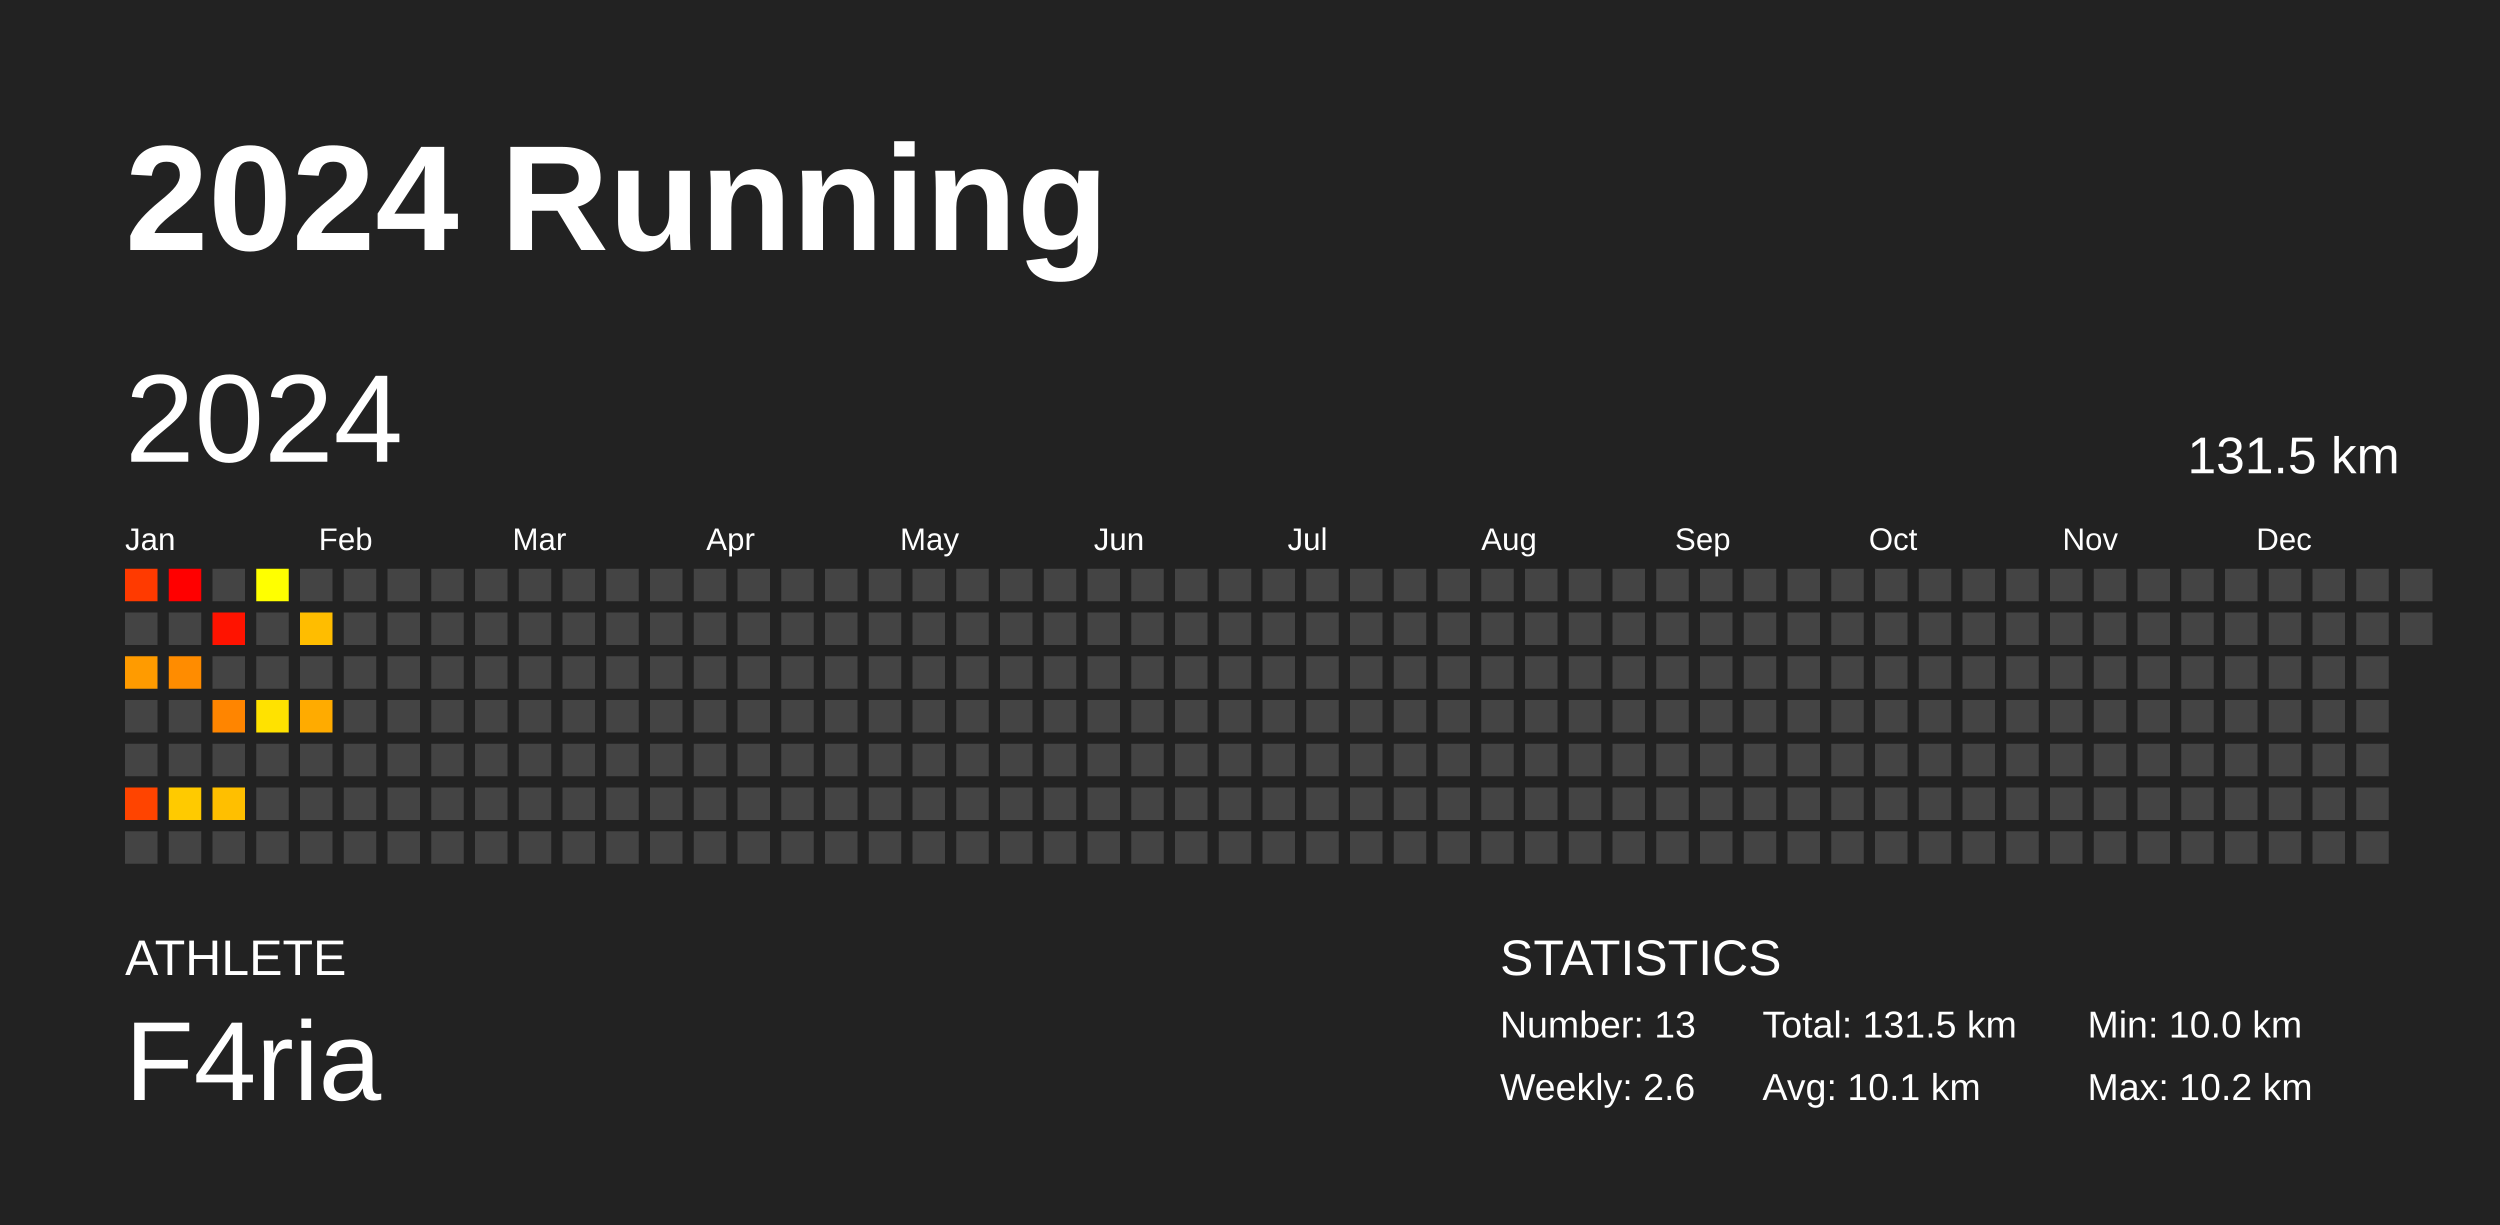
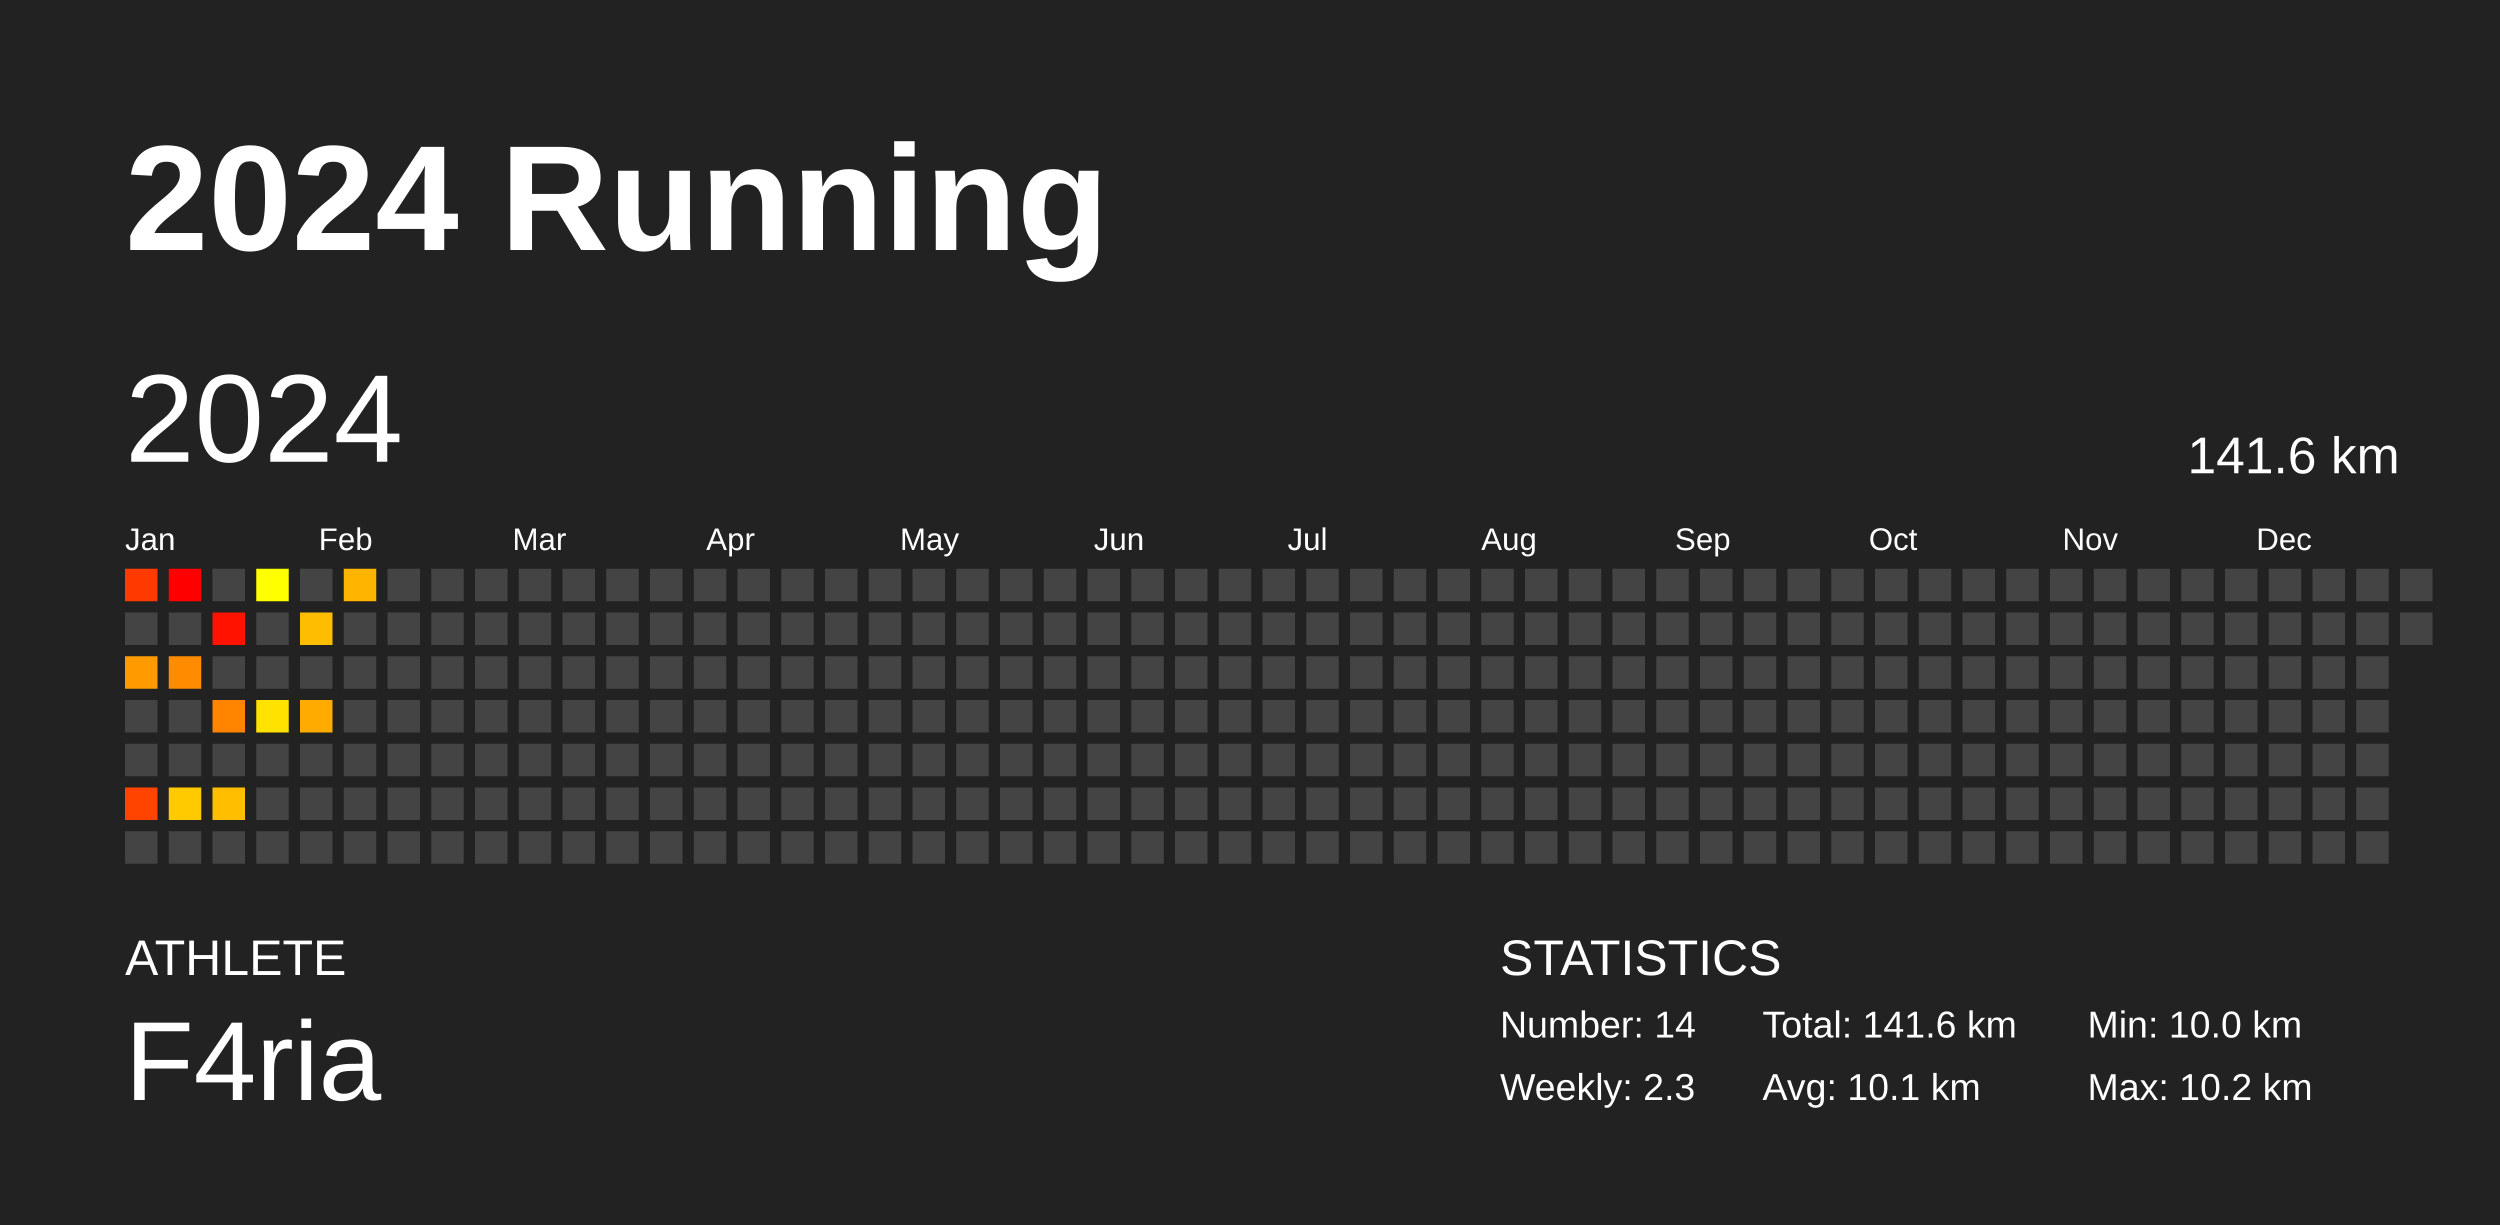
<svg xmlns="http://www.w3.org/2000/svg" baseProfile="full" height="98mm" version="1.1" viewBox="0,0,200,98" width="200mm">
  <defs />
  <rect fill="#222222" height="98" width="200" x="0" y="0" />
  <text fill="#FFFFFF" style="font-size:12px; font-family:Arial; font-weight:bold;" x="10" y="20">2024 Running</text>
  <text fill="#FFFFFF" style="font-size:4px; font-family:Arial" x="10" y="78">ATHLETE</text>
  <text fill="#FFFFFF" style="font-size:9px; font-family:Arial" x="10" y="88">F4ria</text>
  <text fill="#FFFFFF" style="font-size:4px; font-family:Arial" x="120" y="78">STATISTICS</text>
-   <text fill="#FFFFFF" style="font-size:3px; font-family:Arial" x="120" y="83">Number: 13</text>
-   <text fill="#FFFFFF" style="font-size:3px; font-family:Arial" x="120" y="88">Weekly: 2.6</text>
-   <text fill="#FFFFFF" style="font-size:3px; font-family:Arial" x="141" y="83">Total: 131.5 km</text>
+   <text fill="#FFFFFF" style="font-size:3px; font-family:Arial" x="120" y="83">Number: 14</text>
+   <text fill="#FFFFFF" style="font-size:3px; font-family:Arial" x="120" y="88">Weekly: 2.3</text>
+   <text fill="#FFFFFF" style="font-size:3px; font-family:Arial" x="141" y="83">Total: 141.6 km</text>
  <text fill="#FFFFFF" style="font-size:3px; font-family:Arial" x="141" y="88">Avg: 10.1 km</text>
  <text fill="#FFFFFF" style="font-size:3px; font-family:Arial" x="167" y="83">Min: 10.0 km</text>
  <text fill="#FFFFFF" style="font-size:3px; font-family:Arial" x="167" y="88">Max: 10.2 km</text>
  <text dominant-baseline="hanging" fill="#FFFFFF" style="font-size:10.0px; font-family:Arial;" x="10" y="30">2024</text>
-   <text dominant-baseline="hanging" fill="#FFFFFF" style="font-size:4.125px; font-family:Arial;" x="175" y="35">131.5 km</text>
+   <text dominant-baseline="hanging" fill="#FFFFFF" style="font-size:4.125px; font-family:Arial;" x="175" y="35">141.6 km</text>
  <text fill="#FFFFFF" style="font-size:2.5px; font-family:Arial" x="10.0" y="44">Jan</text>
  <text fill="#FFFFFF" style="font-size:2.5px; font-family:Arial" x="25.5" y="44">Feb</text>
  <text fill="#FFFFFF" style="font-size:2.5px; font-family:Arial" x="41.0" y="44">Mar</text>
  <text fill="#FFFFFF" style="font-size:2.5px; font-family:Arial" x="56.5" y="44">Apr</text>
  <text fill="#FFFFFF" style="font-size:2.5px; font-family:Arial" x="72.0" y="44">May</text>
  <text fill="#FFFFFF" style="font-size:2.5px; font-family:Arial" x="87.5" y="44">Jun</text>
  <text fill="#FFFFFF" style="font-size:2.5px; font-family:Arial" x="103.0" y="44">Jul</text>
  <text fill="#FFFFFF" style="font-size:2.5px; font-family:Arial" x="118.5" y="44">Aug</text>
  <text fill="#FFFFFF" style="font-size:2.5px; font-family:Arial" x="134.0" y="44">Sep</text>
  <text fill="#FFFFFF" style="font-size:2.5px; font-family:Arial" x="149.5" y="44">Oct</text>
  <text fill="#FFFFFF" style="font-size:2.5px; font-family:Arial" x="165.0" y="44">Nov</text>
  <text fill="#FFFFFF" style="font-size:2.5px; font-family:Arial" x="180.5" y="44">Dec</text>
  <rect fill="#ff3a00" height="2.6" width="2.6" x="10.0" y="45.5" />
  <rect fill="#444444" height="2.6" width="2.6" x="10.0" y="49.0" />
  <rect fill="#ff9b00" height="2.6" width="2.6" x="10.0" y="52.5" />
  <rect fill="#444444" height="2.6" width="2.6" x="10.0" y="56.0" />
  <rect fill="#444444" height="2.6" width="2.6" x="10.0" y="59.5" />
  <rect fill="#ff4400" height="2.6" width="2.6" x="10.0" y="63.0" />
  <rect fill="#444444" height="2.6" width="2.6" x="10.0" y="66.5" />
  <rect fill="#ff0000" height="2.6" width="2.6" x="13.5" y="45.5" />
  <rect fill="#444444" height="2.6" width="2.6" x="13.5" y="49.0" />
  <rect fill="#ff8c00" height="2.6" width="2.6" x="13.5" y="52.5" />
  <rect fill="#444444" height="2.6" width="2.6" x="13.5" y="56.0" />
  <rect fill="#444444" height="2.6" width="2.6" x="13.5" y="59.5" />
  <rect fill="#ffca00" height="2.6" width="2.6" x="13.5" y="63.0" />
  <rect fill="#444444" height="2.6" width="2.6" x="13.5" y="66.5" />
  <rect fill="#444444" height="2.6" width="2.6" x="17.0" y="45.5" />
  <rect fill="#ff1300" height="2.6" width="2.6" x="17.0" y="49.0" />
  <rect fill="#444444" height="2.6" width="2.6" x="17.0" y="52.5" />
  <rect fill="#ff8500" height="2.6" width="2.6" x="17.0" y="56.0" />
  <rect fill="#444444" height="2.6" width="2.6" x="17.0" y="59.5" />
  <rect fill="#ffbf00" height="2.6" width="2.6" x="17.0" y="63.0" />
  <rect fill="#444444" height="2.6" width="2.6" x="17.0" y="66.5" />
  <rect fill="#ffff00" height="2.6" width="2.6" x="20.5" y="45.5" />
  <rect fill="#444444" height="2.6" width="2.6" x="20.5" y="49.0" />
  <rect fill="#444444" height="2.6" width="2.6" x="20.5" y="52.5" />
  <rect fill="#ffe200" height="2.6" width="2.6" x="20.5" y="56.0" />
  <rect fill="#444444" height="2.6" width="2.6" x="20.5" y="59.5" />
  <rect fill="#444444" height="2.6" width="2.6" x="20.5" y="63.0" />
  <rect fill="#444444" height="2.6" width="2.6" x="20.5" y="66.5" />
  <rect fill="#444444" height="2.6" width="2.6" x="24.0" y="45.5" />
  <rect fill="#ffbd00" height="2.6" width="2.6" x="24.0" y="49.0" />
  <rect fill="#444444" height="2.6" width="2.6" x="24.0" y="52.5" />
  <rect fill="#ffab00" height="2.6" width="2.6" x="24.0" y="56.0" />
  <rect fill="#444444" height="2.6" width="2.6" x="24.0" y="59.5" />
  <rect fill="#444444" height="2.6" width="2.6" x="24.0" y="63.0" />
  <rect fill="#444444" height="2.6" width="2.6" x="24.0" y="66.5" />
-   <rect fill="#444444" height="2.6" width="2.6" x="27.5" y="45.5" />
+   <rect fill="#ffb400" height="2.6" width="2.6" x="27.5" y="45.5" />
  <rect fill="#444444" height="2.6" width="2.6" x="27.5" y="49.0" />
  <rect fill="#444444" height="2.6" width="2.6" x="27.5" y="52.5" />
  <rect fill="#444444" height="2.6" width="2.6" x="27.5" y="56.0" />
  <rect fill="#444444" height="2.6" width="2.6" x="27.5" y="59.5" />
  <rect fill="#444444" height="2.6" width="2.6" x="27.5" y="63.0" />
  <rect fill="#444444" height="2.6" width="2.6" x="27.5" y="66.5" />
  <rect fill="#444444" height="2.6" width="2.6" x="31.0" y="45.5" />
  <rect fill="#444444" height="2.6" width="2.6" x="31.0" y="49.0" />
  <rect fill="#444444" height="2.6" width="2.6" x="31.0" y="52.5" />
  <rect fill="#444444" height="2.6" width="2.6" x="31.0" y="56.0" />
  <rect fill="#444444" height="2.6" width="2.6" x="31.0" y="59.5" />
  <rect fill="#444444" height="2.6" width="2.6" x="31.0" y="63.0" />
  <rect fill="#444444" height="2.6" width="2.6" x="31.0" y="66.5" />
  <rect fill="#444444" height="2.6" width="2.6" x="34.5" y="45.5" />
  <rect fill="#444444" height="2.6" width="2.6" x="34.5" y="49.0" />
  <rect fill="#444444" height="2.6" width="2.6" x="34.5" y="52.5" />
  <rect fill="#444444" height="2.6" width="2.6" x="34.5" y="56.0" />
  <rect fill="#444444" height="2.6" width="2.6" x="34.5" y="59.5" />
  <rect fill="#444444" height="2.6" width="2.6" x="34.5" y="63.0" />
  <rect fill="#444444" height="2.6" width="2.6" x="34.5" y="66.5" />
  <rect fill="#444444" height="2.6" width="2.6" x="38.0" y="45.5" />
  <rect fill="#444444" height="2.6" width="2.6" x="38.0" y="49.0" />
  <rect fill="#444444" height="2.6" width="2.6" x="38.0" y="52.5" />
  <rect fill="#444444" height="2.6" width="2.6" x="38.0" y="56.0" />
  <rect fill="#444444" height="2.6" width="2.6" x="38.0" y="59.5" />
  <rect fill="#444444" height="2.6" width="2.6" x="38.0" y="63.0" />
  <rect fill="#444444" height="2.6" width="2.6" x="38.0" y="66.5" />
  <rect fill="#444444" height="2.6" width="2.6" x="41.5" y="45.5" />
  <rect fill="#444444" height="2.6" width="2.6" x="41.5" y="49.0" />
  <rect fill="#444444" height="2.6" width="2.6" x="41.5" y="52.5" />
  <rect fill="#444444" height="2.6" width="2.6" x="41.5" y="56.0" />
  <rect fill="#444444" height="2.6" width="2.6" x="41.5" y="59.5" />
  <rect fill="#444444" height="2.6" width="2.6" x="41.5" y="63.0" />
  <rect fill="#444444" height="2.6" width="2.6" x="41.5" y="66.5" />
  <rect fill="#444444" height="2.6" width="2.6" x="45.0" y="45.5" />
  <rect fill="#444444" height="2.6" width="2.6" x="45.0" y="49.0" />
  <rect fill="#444444" height="2.6" width="2.6" x="45.0" y="52.5" />
  <rect fill="#444444" height="2.6" width="2.6" x="45.0" y="56.0" />
  <rect fill="#444444" height="2.6" width="2.6" x="45.0" y="59.5" />
  <rect fill="#444444" height="2.6" width="2.6" x="45.0" y="63.0" />
  <rect fill="#444444" height="2.6" width="2.6" x="45.0" y="66.5" />
  <rect fill="#444444" height="2.6" width="2.6" x="48.5" y="45.5" />
  <rect fill="#444444" height="2.6" width="2.6" x="48.5" y="49.0" />
  <rect fill="#444444" height="2.6" width="2.6" x="48.5" y="52.5" />
  <rect fill="#444444" height="2.6" width="2.6" x="48.5" y="56.0" />
  <rect fill="#444444" height="2.6" width="2.6" x="48.5" y="59.5" />
  <rect fill="#444444" height="2.6" width="2.6" x="48.5" y="63.0" />
  <rect fill="#444444" height="2.6" width="2.6" x="48.5" y="66.5" />
  <rect fill="#444444" height="2.6" width="2.6" x="52.0" y="45.5" />
  <rect fill="#444444" height="2.6" width="2.6" x="52.0" y="49.0" />
  <rect fill="#444444" height="2.6" width="2.6" x="52.0" y="52.5" />
  <rect fill="#444444" height="2.6" width="2.6" x="52.0" y="56.0" />
  <rect fill="#444444" height="2.6" width="2.6" x="52.0" y="59.5" />
  <rect fill="#444444" height="2.6" width="2.6" x="52.0" y="63.0" />
  <rect fill="#444444" height="2.6" width="2.6" x="52.0" y="66.5" />
  <rect fill="#444444" height="2.6" width="2.6" x="55.5" y="45.5" />
  <rect fill="#444444" height="2.6" width="2.6" x="55.5" y="49.0" />
  <rect fill="#444444" height="2.6" width="2.6" x="55.5" y="52.5" />
  <rect fill="#444444" height="2.6" width="2.6" x="55.5" y="56.0" />
  <rect fill="#444444" height="2.6" width="2.6" x="55.5" y="59.5" />
  <rect fill="#444444" height="2.6" width="2.6" x="55.5" y="63.0" />
  <rect fill="#444444" height="2.6" width="2.6" x="55.5" y="66.5" />
  <rect fill="#444444" height="2.6" width="2.6" x="59.0" y="45.5" />
  <rect fill="#444444" height="2.6" width="2.6" x="59.0" y="49.0" />
  <rect fill="#444444" height="2.6" width="2.6" x="59.0" y="52.5" />
  <rect fill="#444444" height="2.6" width="2.6" x="59.0" y="56.0" />
  <rect fill="#444444" height="2.6" width="2.6" x="59.0" y="59.5" />
  <rect fill="#444444" height="2.6" width="2.6" x="59.0" y="63.0" />
  <rect fill="#444444" height="2.6" width="2.6" x="59.0" y="66.5" />
  <rect fill="#444444" height="2.6" width="2.6" x="62.5" y="45.5" />
  <rect fill="#444444" height="2.6" width="2.6" x="62.5" y="49.0" />
  <rect fill="#444444" height="2.6" width="2.6" x="62.5" y="52.5" />
  <rect fill="#444444" height="2.6" width="2.6" x="62.5" y="56.0" />
  <rect fill="#444444" height="2.6" width="2.6" x="62.5" y="59.5" />
  <rect fill="#444444" height="2.6" width="2.6" x="62.5" y="63.0" />
  <rect fill="#444444" height="2.6" width="2.6" x="62.5" y="66.5" />
  <rect fill="#444444" height="2.6" width="2.6" x="66.0" y="45.5" />
  <rect fill="#444444" height="2.6" width="2.6" x="66.0" y="49.0" />
  <rect fill="#444444" height="2.6" width="2.6" x="66.0" y="52.5" />
  <rect fill="#444444" height="2.6" width="2.6" x="66.0" y="56.0" />
  <rect fill="#444444" height="2.6" width="2.6" x="66.0" y="59.5" />
  <rect fill="#444444" height="2.6" width="2.6" x="66.0" y="63.0" />
  <rect fill="#444444" height="2.6" width="2.6" x="66.0" y="66.5" />
  <rect fill="#444444" height="2.6" width="2.6" x="69.5" y="45.5" />
  <rect fill="#444444" height="2.6" width="2.6" x="69.5" y="49.0" />
  <rect fill="#444444" height="2.6" width="2.6" x="69.5" y="52.5" />
  <rect fill="#444444" height="2.6" width="2.6" x="69.5" y="56.0" />
  <rect fill="#444444" height="2.6" width="2.6" x="69.5" y="59.5" />
  <rect fill="#444444" height="2.6" width="2.6" x="69.5" y="63.0" />
  <rect fill="#444444" height="2.6" width="2.6" x="69.5" y="66.5" />
  <rect fill="#444444" height="2.6" width="2.6" x="73.0" y="45.5" />
  <rect fill="#444444" height="2.6" width="2.6" x="73.0" y="49.0" />
  <rect fill="#444444" height="2.6" width="2.6" x="73.0" y="52.5" />
  <rect fill="#444444" height="2.6" width="2.6" x="73.0" y="56.0" />
  <rect fill="#444444" height="2.6" width="2.6" x="73.0" y="59.5" />
  <rect fill="#444444" height="2.6" width="2.6" x="73.0" y="63.0" />
  <rect fill="#444444" height="2.6" width="2.6" x="73.0" y="66.5" />
  <rect fill="#444444" height="2.6" width="2.6" x="76.5" y="45.5" />
  <rect fill="#444444" height="2.6" width="2.6" x="76.5" y="49.0" />
  <rect fill="#444444" height="2.6" width="2.6" x="76.5" y="52.5" />
  <rect fill="#444444" height="2.6" width="2.6" x="76.5" y="56.0" />
  <rect fill="#444444" height="2.6" width="2.6" x="76.5" y="59.5" />
  <rect fill="#444444" height="2.6" width="2.6" x="76.5" y="63.0" />
  <rect fill="#444444" height="2.6" width="2.6" x="76.5" y="66.5" />
  <rect fill="#444444" height="2.6" width="2.6" x="80.0" y="45.5" />
  <rect fill="#444444" height="2.6" width="2.6" x="80.0" y="49.0" />
  <rect fill="#444444" height="2.6" width="2.6" x="80.0" y="52.5" />
  <rect fill="#444444" height="2.6" width="2.6" x="80.0" y="56.0" />
  <rect fill="#444444" height="2.6" width="2.6" x="80.0" y="59.5" />
  <rect fill="#444444" height="2.6" width="2.6" x="80.0" y="63.0" />
  <rect fill="#444444" height="2.6" width="2.6" x="80.0" y="66.5" />
  <rect fill="#444444" height="2.6" width="2.6" x="83.5" y="45.5" />
  <rect fill="#444444" height="2.6" width="2.6" x="83.5" y="49.0" />
  <rect fill="#444444" height="2.6" width="2.6" x="83.5" y="52.5" />
  <rect fill="#444444" height="2.6" width="2.6" x="83.5" y="56.0" />
  <rect fill="#444444" height="2.6" width="2.6" x="83.5" y="59.5" />
  <rect fill="#444444" height="2.6" width="2.6" x="83.5" y="63.0" />
  <rect fill="#444444" height="2.6" width="2.6" x="83.5" y="66.5" />
  <rect fill="#444444" height="2.6" width="2.6" x="87.0" y="45.5" />
  <rect fill="#444444" height="2.6" width="2.6" x="87.0" y="49.0" />
  <rect fill="#444444" height="2.6" width="2.6" x="87.0" y="52.5" />
  <rect fill="#444444" height="2.6" width="2.6" x="87.0" y="56.0" />
  <rect fill="#444444" height="2.6" width="2.6" x="87.0" y="59.5" />
  <rect fill="#444444" height="2.6" width="2.6" x="87.0" y="63.0" />
  <rect fill="#444444" height="2.6" width="2.6" x="87.0" y="66.5" />
  <rect fill="#444444" height="2.6" width="2.6" x="90.5" y="45.5" />
  <rect fill="#444444" height="2.6" width="2.6" x="90.5" y="49.0" />
  <rect fill="#444444" height="2.6" width="2.6" x="90.5" y="52.5" />
  <rect fill="#444444" height="2.6" width="2.6" x="90.5" y="56.0" />
  <rect fill="#444444" height="2.6" width="2.6" x="90.5" y="59.5" />
  <rect fill="#444444" height="2.6" width="2.6" x="90.5" y="63.0" />
  <rect fill="#444444" height="2.6" width="2.6" x="90.5" y="66.5" />
  <rect fill="#444444" height="2.6" width="2.6" x="94.0" y="45.5" />
  <rect fill="#444444" height="2.6" width="2.6" x="94.0" y="49.0" />
  <rect fill="#444444" height="2.6" width="2.6" x="94.0" y="52.5" />
  <rect fill="#444444" height="2.6" width="2.6" x="94.0" y="56.0" />
  <rect fill="#444444" height="2.6" width="2.6" x="94.0" y="59.5" />
  <rect fill="#444444" height="2.6" width="2.6" x="94.0" y="63.0" />
  <rect fill="#444444" height="2.6" width="2.6" x="94.0" y="66.5" />
  <rect fill="#444444" height="2.6" width="2.6" x="97.5" y="45.5" />
  <rect fill="#444444" height="2.6" width="2.6" x="97.5" y="49.0" />
  <rect fill="#444444" height="2.6" width="2.6" x="97.5" y="52.5" />
  <rect fill="#444444" height="2.6" width="2.6" x="97.5" y="56.0" />
  <rect fill="#444444" height="2.6" width="2.6" x="97.5" y="59.5" />
  <rect fill="#444444" height="2.6" width="2.6" x="97.5" y="63.0" />
  <rect fill="#444444" height="2.6" width="2.6" x="97.5" y="66.5" />
  <rect fill="#444444" height="2.6" width="2.6" x="101.0" y="45.5" />
  <rect fill="#444444" height="2.6" width="2.6" x="101.0" y="49.0" />
  <rect fill="#444444" height="2.6" width="2.6" x="101.0" y="52.5" />
  <rect fill="#444444" height="2.6" width="2.6" x="101.0" y="56.0" />
  <rect fill="#444444" height="2.6" width="2.6" x="101.0" y="59.5" />
  <rect fill="#444444" height="2.6" width="2.6" x="101.0" y="63.0" />
  <rect fill="#444444" height="2.6" width="2.6" x="101.0" y="66.5" />
  <rect fill="#444444" height="2.6" width="2.6" x="104.5" y="45.5" />
  <rect fill="#444444" height="2.6" width="2.6" x="104.5" y="49.0" />
  <rect fill="#444444" height="2.6" width="2.6" x="104.5" y="52.5" />
  <rect fill="#444444" height="2.6" width="2.6" x="104.5" y="56.0" />
  <rect fill="#444444" height="2.6" width="2.6" x="104.5" y="59.5" />
  <rect fill="#444444" height="2.6" width="2.6" x="104.5" y="63.0" />
  <rect fill="#444444" height="2.6" width="2.6" x="104.5" y="66.5" />
  <rect fill="#444444" height="2.6" width="2.6" x="108.0" y="45.5" />
  <rect fill="#444444" height="2.6" width="2.6" x="108.0" y="49.0" />
  <rect fill="#444444" height="2.6" width="2.6" x="108.0" y="52.5" />
  <rect fill="#444444" height="2.6" width="2.6" x="108.0" y="56.0" />
  <rect fill="#444444" height="2.6" width="2.6" x="108.0" y="59.5" />
  <rect fill="#444444" height="2.6" width="2.6" x="108.0" y="63.0" />
  <rect fill="#444444" height="2.6" width="2.6" x="108.0" y="66.5" />
  <rect fill="#444444" height="2.6" width="2.6" x="111.5" y="45.5" />
  <rect fill="#444444" height="2.6" width="2.6" x="111.5" y="49.0" />
  <rect fill="#444444" height="2.6" width="2.6" x="111.5" y="52.5" />
  <rect fill="#444444" height="2.6" width="2.6" x="111.5" y="56.0" />
  <rect fill="#444444" height="2.6" width="2.6" x="111.5" y="59.5" />
  <rect fill="#444444" height="2.6" width="2.6" x="111.5" y="63.0" />
  <rect fill="#444444" height="2.6" width="2.6" x="111.5" y="66.5" />
  <rect fill="#444444" height="2.6" width="2.6" x="115.0" y="45.5" />
  <rect fill="#444444" height="2.6" width="2.6" x="115.0" y="49.0" />
  <rect fill="#444444" height="2.6" width="2.6" x="115.0" y="52.5" />
  <rect fill="#444444" height="2.6" width="2.6" x="115.0" y="56.0" />
  <rect fill="#444444" height="2.6" width="2.6" x="115.0" y="59.5" />
  <rect fill="#444444" height="2.6" width="2.6" x="115.0" y="63.0" />
  <rect fill="#444444" height="2.6" width="2.6" x="115.0" y="66.5" />
  <rect fill="#444444" height="2.6" width="2.6" x="118.5" y="45.5" />
  <rect fill="#444444" height="2.6" width="2.6" x="118.5" y="49.0" />
  <rect fill="#444444" height="2.6" width="2.6" x="118.5" y="52.5" />
  <rect fill="#444444" height="2.6" width="2.6" x="118.5" y="56.0" />
  <rect fill="#444444" height="2.6" width="2.6" x="118.5" y="59.5" />
  <rect fill="#444444" height="2.6" width="2.6" x="118.5" y="63.0" />
  <rect fill="#444444" height="2.6" width="2.6" x="118.5" y="66.5" />
  <rect fill="#444444" height="2.6" width="2.6" x="122.0" y="45.5" />
  <rect fill="#444444" height="2.6" width="2.6" x="122.0" y="49.0" />
  <rect fill="#444444" height="2.6" width="2.6" x="122.0" y="52.5" />
  <rect fill="#444444" height="2.6" width="2.6" x="122.0" y="56.0" />
  <rect fill="#444444" height="2.6" width="2.6" x="122.0" y="59.5" />
  <rect fill="#444444" height="2.6" width="2.6" x="122.0" y="63.0" />
  <rect fill="#444444" height="2.6" width="2.6" x="122.0" y="66.5" />
  <rect fill="#444444" height="2.6" width="2.6" x="125.5" y="45.5" />
  <rect fill="#444444" height="2.6" width="2.6" x="125.5" y="49.0" />
  <rect fill="#444444" height="2.6" width="2.6" x="125.5" y="52.5" />
  <rect fill="#444444" height="2.6" width="2.6" x="125.5" y="56.0" />
  <rect fill="#444444" height="2.6" width="2.6" x="125.5" y="59.5" />
  <rect fill="#444444" height="2.6" width="2.6" x="125.5" y="63.0" />
  <rect fill="#444444" height="2.6" width="2.6" x="125.5" y="66.5" />
  <rect fill="#444444" height="2.6" width="2.6" x="129.0" y="45.5" />
  <rect fill="#444444" height="2.6" width="2.6" x="129.0" y="49.0" />
  <rect fill="#444444" height="2.6" width="2.6" x="129.0" y="52.5" />
  <rect fill="#444444" height="2.6" width="2.6" x="129.0" y="56.0" />
  <rect fill="#444444" height="2.6" width="2.6" x="129.0" y="59.5" />
  <rect fill="#444444" height="2.6" width="2.6" x="129.0" y="63.0" />
  <rect fill="#444444" height="2.6" width="2.6" x="129.0" y="66.5" />
  <rect fill="#444444" height="2.6" width="2.6" x="132.5" y="45.5" />
  <rect fill="#444444" height="2.6" width="2.6" x="132.5" y="49.0" />
  <rect fill="#444444" height="2.6" width="2.6" x="132.5" y="52.5" />
  <rect fill="#444444" height="2.6" width="2.6" x="132.5" y="56.0" />
  <rect fill="#444444" height="2.6" width="2.6" x="132.5" y="59.5" />
  <rect fill="#444444" height="2.6" width="2.6" x="132.5" y="63.0" />
  <rect fill="#444444" height="2.6" width="2.6" x="132.5" y="66.5" />
  <rect fill="#444444" height="2.6" width="2.6" x="136.0" y="45.5" />
  <rect fill="#444444" height="2.6" width="2.6" x="136.0" y="49.0" />
  <rect fill="#444444" height="2.6" width="2.6" x="136.0" y="52.5" />
  <rect fill="#444444" height="2.6" width="2.6" x="136.0" y="56.0" />
  <rect fill="#444444" height="2.6" width="2.6" x="136.0" y="59.5" />
  <rect fill="#444444" height="2.6" width="2.6" x="136.0" y="63.0" />
  <rect fill="#444444" height="2.6" width="2.6" x="136.0" y="66.5" />
  <rect fill="#444444" height="2.6" width="2.6" x="139.5" y="45.5" />
  <rect fill="#444444" height="2.6" width="2.6" x="139.5" y="49.0" />
  <rect fill="#444444" height="2.6" width="2.6" x="139.5" y="52.5" />
  <rect fill="#444444" height="2.6" width="2.6" x="139.5" y="56.0" />
  <rect fill="#444444" height="2.6" width="2.6" x="139.5" y="59.5" />
  <rect fill="#444444" height="2.6" width="2.6" x="139.5" y="63.0" />
  <rect fill="#444444" height="2.6" width="2.6" x="139.5" y="66.5" />
  <rect fill="#444444" height="2.6" width="2.6" x="143.0" y="45.5" />
  <rect fill="#444444" height="2.6" width="2.6" x="143.0" y="49.0" />
  <rect fill="#444444" height="2.6" width="2.6" x="143.0" y="52.5" />
  <rect fill="#444444" height="2.6" width="2.6" x="143.0" y="56.0" />
  <rect fill="#444444" height="2.6" width="2.6" x="143.0" y="59.5" />
  <rect fill="#444444" height="2.6" width="2.6" x="143.0" y="63.0" />
  <rect fill="#444444" height="2.6" width="2.6" x="143.0" y="66.5" />
  <rect fill="#444444" height="2.6" width="2.6" x="146.5" y="45.5" />
  <rect fill="#444444" height="2.6" width="2.6" x="146.5" y="49.0" />
  <rect fill="#444444" height="2.6" width="2.6" x="146.5" y="52.5" />
  <rect fill="#444444" height="2.6" width="2.6" x="146.5" y="56.0" />
  <rect fill="#444444" height="2.6" width="2.6" x="146.5" y="59.5" />
  <rect fill="#444444" height="2.6" width="2.6" x="146.5" y="63.0" />
  <rect fill="#444444" height="2.6" width="2.6" x="146.5" y="66.5" />
  <rect fill="#444444" height="2.6" width="2.6" x="150.0" y="45.5" />
  <rect fill="#444444" height="2.6" width="2.6" x="150.0" y="49.0" />
  <rect fill="#444444" height="2.6" width="2.6" x="150.0" y="52.5" />
  <rect fill="#444444" height="2.6" width="2.6" x="150.0" y="56.0" />
  <rect fill="#444444" height="2.6" width="2.6" x="150.0" y="59.5" />
  <rect fill="#444444" height="2.6" width="2.6" x="150.0" y="63.0" />
  <rect fill="#444444" height="2.6" width="2.6" x="150.0" y="66.5" />
  <rect fill="#444444" height="2.6" width="2.6" x="153.5" y="45.5" />
  <rect fill="#444444" height="2.6" width="2.6" x="153.5" y="49.0" />
  <rect fill="#444444" height="2.6" width="2.6" x="153.5" y="52.5" />
  <rect fill="#444444" height="2.6" width="2.6" x="153.5" y="56.0" />
  <rect fill="#444444" height="2.6" width="2.6" x="153.5" y="59.5" />
  <rect fill="#444444" height="2.6" width="2.6" x="153.5" y="63.0" />
  <rect fill="#444444" height="2.6" width="2.6" x="153.5" y="66.5" />
  <rect fill="#444444" height="2.6" width="2.6" x="157.0" y="45.5" />
  <rect fill="#444444" height="2.6" width="2.6" x="157.0" y="49.0" />
  <rect fill="#444444" height="2.6" width="2.6" x="157.0" y="52.5" />
  <rect fill="#444444" height="2.6" width="2.6" x="157.0" y="56.0" />
  <rect fill="#444444" height="2.6" width="2.6" x="157.0" y="59.5" />
  <rect fill="#444444" height="2.6" width="2.6" x="157.0" y="63.0" />
  <rect fill="#444444" height="2.6" width="2.6" x="157.0" y="66.5" />
  <rect fill="#444444" height="2.6" width="2.6" x="160.5" y="45.5" />
  <rect fill="#444444" height="2.6" width="2.6" x="160.5" y="49.0" />
  <rect fill="#444444" height="2.6" width="2.6" x="160.5" y="52.5" />
  <rect fill="#444444" height="2.6" width="2.6" x="160.5" y="56.0" />
  <rect fill="#444444" height="2.6" width="2.6" x="160.5" y="59.5" />
  <rect fill="#444444" height="2.6" width="2.6" x="160.5" y="63.0" />
  <rect fill="#444444" height="2.6" width="2.6" x="160.5" y="66.5" />
  <rect fill="#444444" height="2.6" width="2.6" x="164.0" y="45.5" />
  <rect fill="#444444" height="2.6" width="2.6" x="164.0" y="49.0" />
  <rect fill="#444444" height="2.6" width="2.6" x="164.0" y="52.5" />
  <rect fill="#444444" height="2.6" width="2.6" x="164.0" y="56.0" />
  <rect fill="#444444" height="2.6" width="2.6" x="164.0" y="59.5" />
  <rect fill="#444444" height="2.6" width="2.6" x="164.0" y="63.0" />
  <rect fill="#444444" height="2.6" width="2.6" x="164.0" y="66.5" />
  <rect fill="#444444" height="2.6" width="2.6" x="167.5" y="45.5" />
  <rect fill="#444444" height="2.6" width="2.6" x="167.5" y="49.0" />
  <rect fill="#444444" height="2.6" width="2.6" x="167.5" y="52.5" />
  <rect fill="#444444" height="2.6" width="2.6" x="167.5" y="56.0" />
  <rect fill="#444444" height="2.6" width="2.6" x="167.5" y="59.5" />
  <rect fill="#444444" height="2.6" width="2.6" x="167.5" y="63.0" />
  <rect fill="#444444" height="2.6" width="2.6" x="167.5" y="66.5" />
  <rect fill="#444444" height="2.6" width="2.6" x="171.0" y="45.5" />
  <rect fill="#444444" height="2.6" width="2.6" x="171.0" y="49.0" />
  <rect fill="#444444" height="2.6" width="2.6" x="171.0" y="52.5" />
  <rect fill="#444444" height="2.6" width="2.6" x="171.0" y="56.0" />
  <rect fill="#444444" height="2.6" width="2.6" x="171.0" y="59.5" />
  <rect fill="#444444" height="2.6" width="2.6" x="171.0" y="63.0" />
  <rect fill="#444444" height="2.6" width="2.6" x="171.0" y="66.5" />
  <rect fill="#444444" height="2.6" width="2.6" x="174.5" y="45.5" />
  <rect fill="#444444" height="2.6" width="2.6" x="174.5" y="49.0" />
  <rect fill="#444444" height="2.6" width="2.6" x="174.5" y="52.5" />
  <rect fill="#444444" height="2.6" width="2.6" x="174.5" y="56.0" />
  <rect fill="#444444" height="2.6" width="2.6" x="174.5" y="59.5" />
  <rect fill="#444444" height="2.6" width="2.6" x="174.5" y="63.0" />
  <rect fill="#444444" height="2.6" width="2.6" x="174.5" y="66.5" />
  <rect fill="#444444" height="2.6" width="2.6" x="178.0" y="45.5" />
  <rect fill="#444444" height="2.6" width="2.6" x="178.0" y="49.0" />
  <rect fill="#444444" height="2.6" width="2.6" x="178.0" y="52.5" />
  <rect fill="#444444" height="2.6" width="2.6" x="178.0" y="56.0" />
  <rect fill="#444444" height="2.6" width="2.6" x="178.0" y="59.5" />
  <rect fill="#444444" height="2.6" width="2.6" x="178.0" y="63.0" />
  <rect fill="#444444" height="2.6" width="2.6" x="178.0" y="66.5" />
  <rect fill="#444444" height="2.6" width="2.6" x="181.5" y="45.5" />
  <rect fill="#444444" height="2.6" width="2.6" x="181.5" y="49.0" />
  <rect fill="#444444" height="2.6" width="2.6" x="181.5" y="52.5" />
  <rect fill="#444444" height="2.6" width="2.6" x="181.5" y="56.0" />
  <rect fill="#444444" height="2.6" width="2.6" x="181.5" y="59.5" />
  <rect fill="#444444" height="2.6" width="2.6" x="181.5" y="63.0" />
  <rect fill="#444444" height="2.6" width="2.6" x="181.5" y="66.5" />
  <rect fill="#444444" height="2.6" width="2.6" x="185.0" y="45.5" />
  <rect fill="#444444" height="2.6" width="2.6" x="185.0" y="49.0" />
  <rect fill="#444444" height="2.6" width="2.6" x="185.0" y="52.5" />
  <rect fill="#444444" height="2.6" width="2.6" x="185.0" y="56.0" />
  <rect fill="#444444" height="2.6" width="2.6" x="185.0" y="59.5" />
  <rect fill="#444444" height="2.6" width="2.6" x="185.0" y="63.0" />
  <rect fill="#444444" height="2.6" width="2.6" x="185.0" y="66.5" />
  <rect fill="#444444" height="2.6" width="2.6" x="188.5" y="45.5" />
  <rect fill="#444444" height="2.6" width="2.6" x="188.5" y="49.0" />
  <rect fill="#444444" height="2.6" width="2.6" x="188.5" y="52.5" />
  <rect fill="#444444" height="2.6" width="2.6" x="188.5" y="56.0" />
  <rect fill="#444444" height="2.6" width="2.6" x="188.5" y="59.5" />
  <rect fill="#444444" height="2.6" width="2.6" x="188.5" y="63.0" />
  <rect fill="#444444" height="2.6" width="2.6" x="188.5" y="66.5" />
  <rect fill="#444444" height="2.6" width="2.6" x="192.0" y="45.5" />
  <rect fill="#444444" height="2.6" width="2.6" x="192.0" y="49.0" />
</svg>
